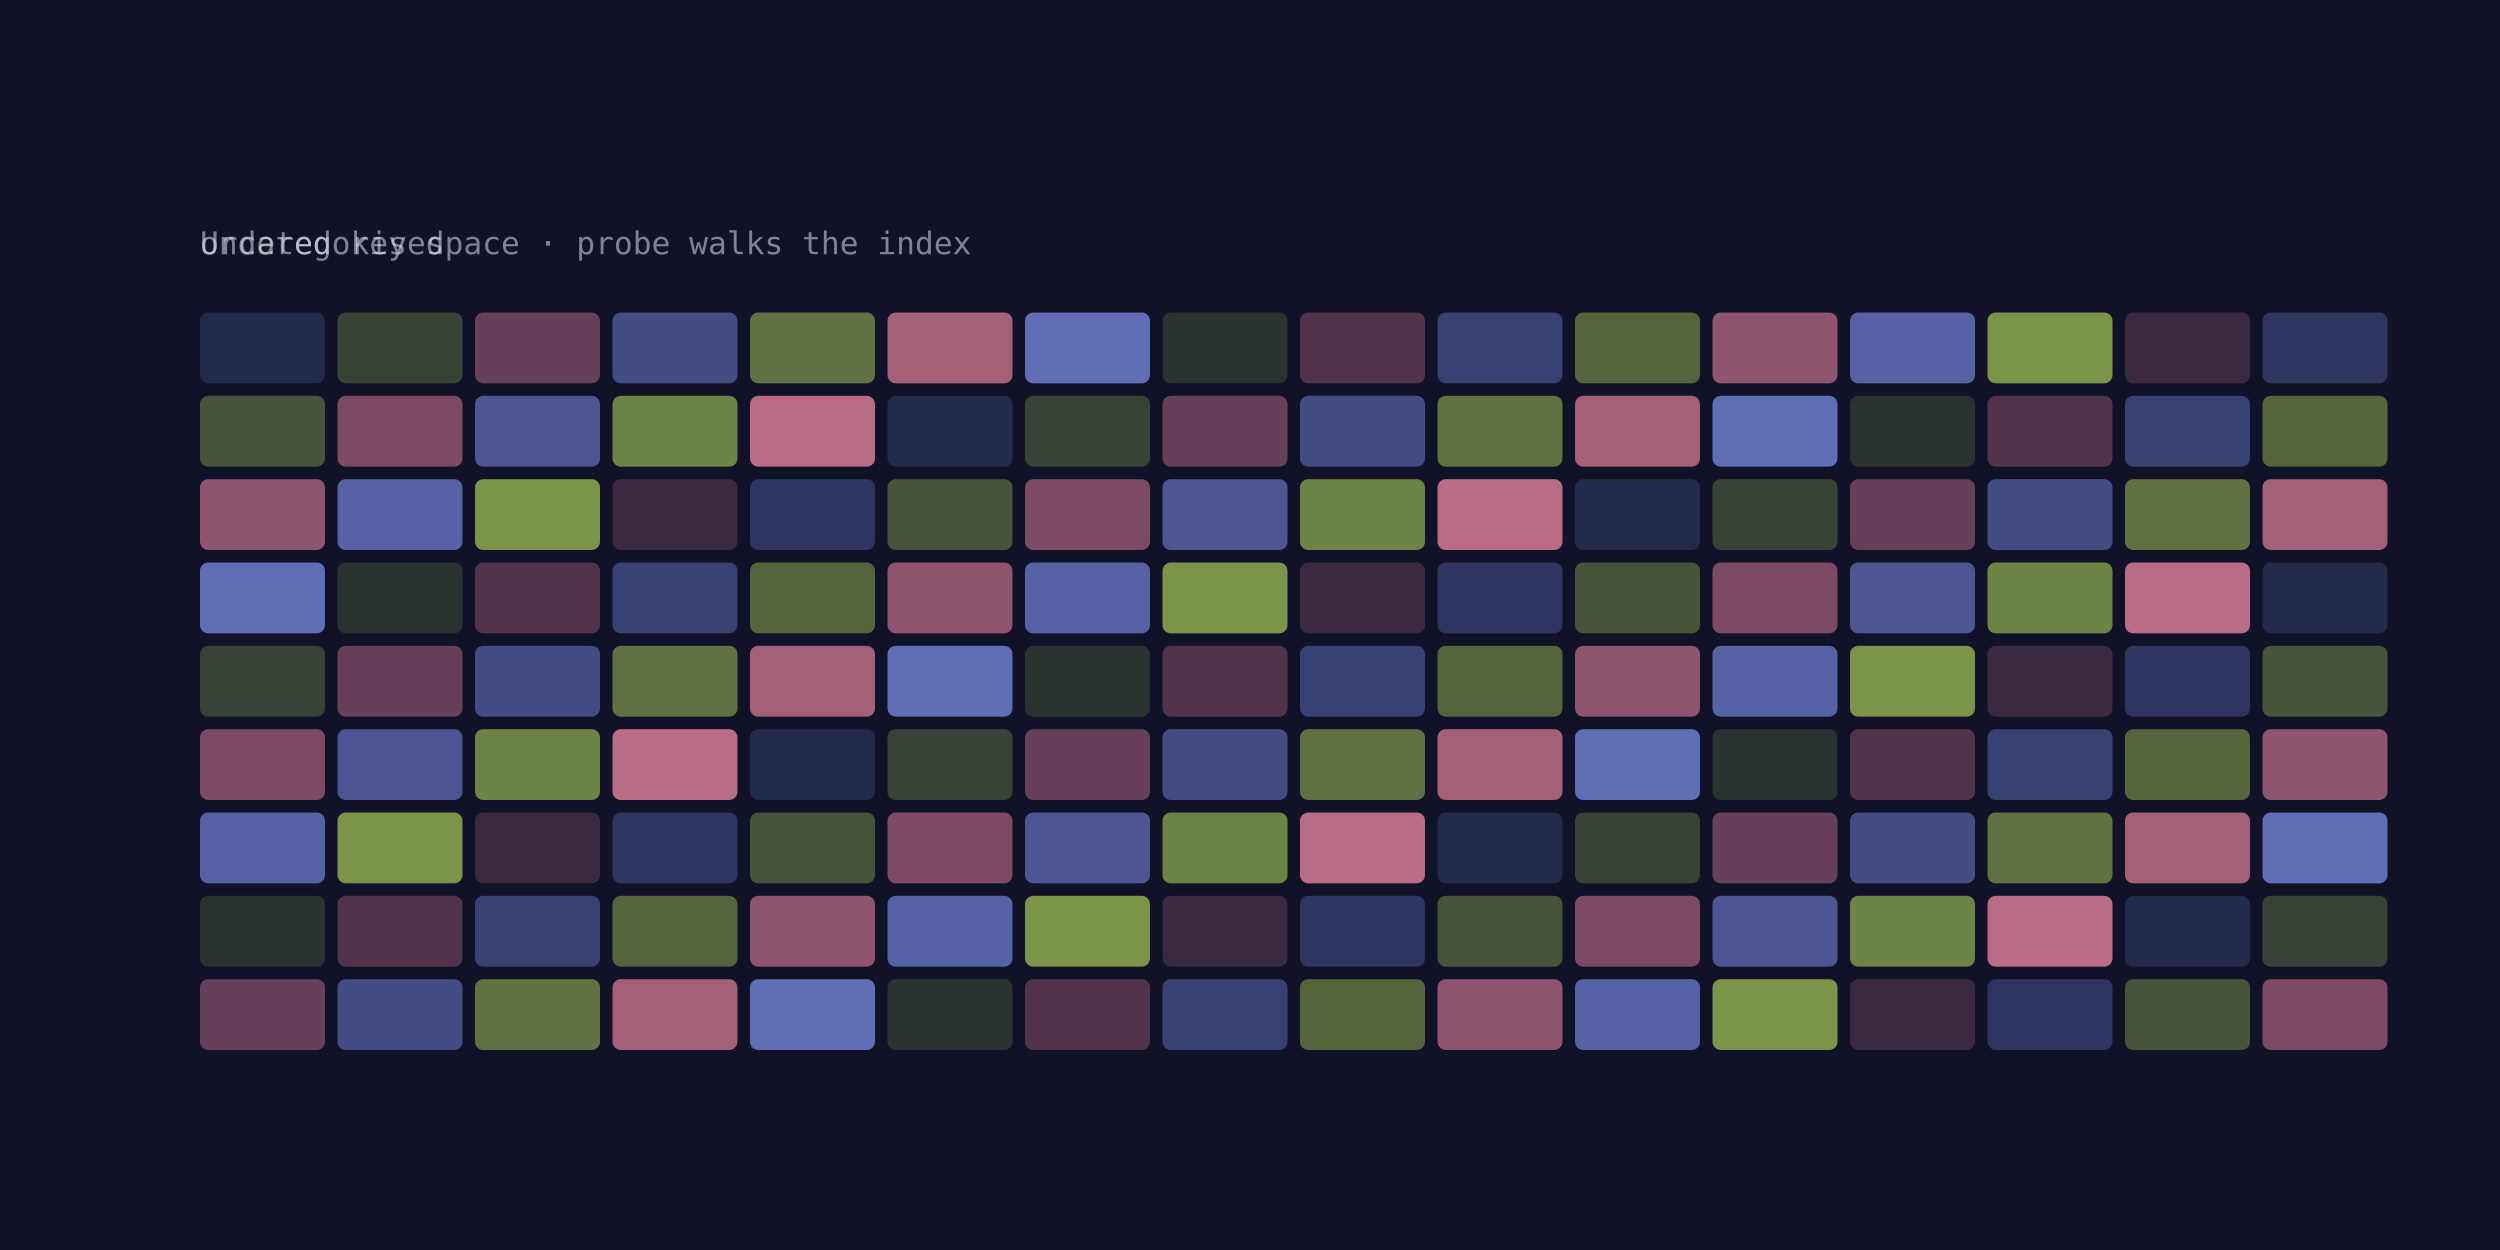
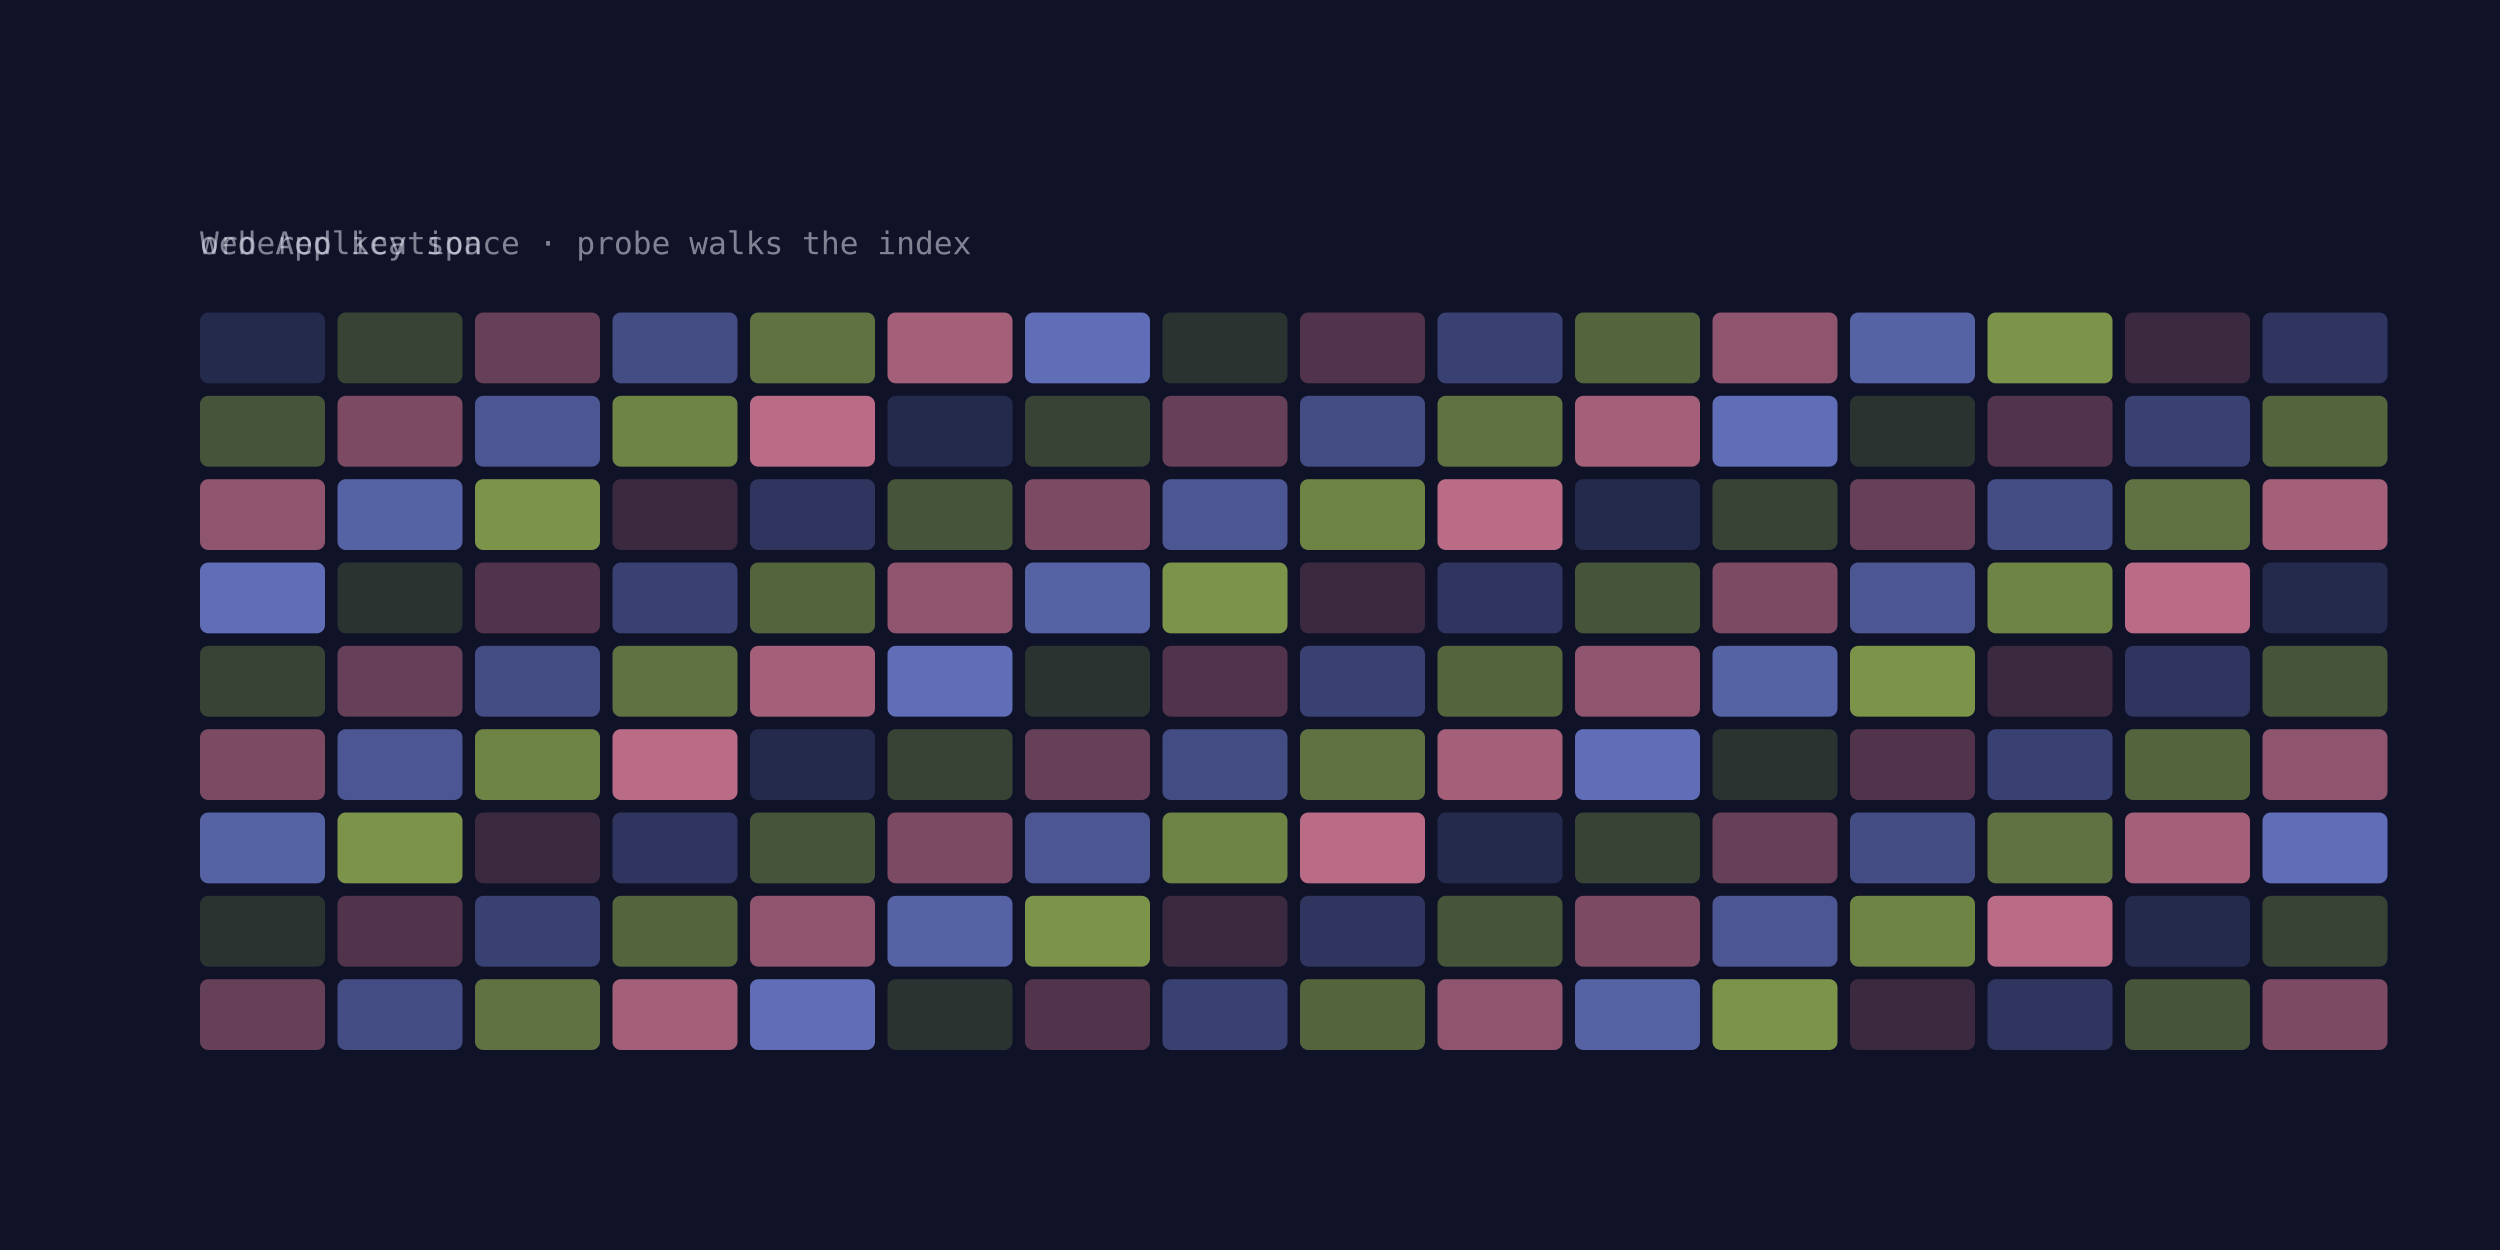
<svg xmlns="http://www.w3.org/2000/svg" viewBox="0 0 1200 600" width="1200" height="600" role="img" aria-label="gh0st-website domain model">
  <rect width="1200" height="600" fill="#101228" />
  <defs>
    <linearGradient id="gd" x1="0" y1="0" x2="1" y2="1">
      <stop offset="0%" stop-color="#8093f1" />
      <stop offset="100%" stop-color="#a7c957" />
    </linearGradient>
  </defs>
  <rect x="96.00" y="150.00" width="60.00" height="34.00" rx="4.00" fill="#8093f1" opacity="0.18" />
  <rect x="162.00" y="150.00" width="60.00" height="34.00" rx="4.00" fill="#a7c957" opacity="0.27" />
  <rect x="228.00" y="150.00" width="60.00" height="34.00" rx="4.00" fill="#ff8fab" opacity="0.36" />
  <rect x="294.00" y="150.00" width="60.00" height="34.00" rx="4.00" fill="#8093f1" opacity="0.45" />
  <rect x="360.00" y="150.00" width="60.00" height="34.00" rx="4.00" fill="#a7c957" opacity="0.53" />
  <rect x="426.00" y="150.00" width="60.00" height="34.00" rx="4.00" fill="#ff8fab" opacity="0.62" />
  <rect x="492.00" y="150.00" width="60.00" height="34.00" rx="4.00" fill="#8093f1" opacity="0.71" />
  <rect x="558.00" y="150.00" width="60.00" height="34.00" rx="4.00" fill="#a7c957" opacity="0.18" />
  <rect x="624.00" y="150.00" width="60.00" height="34.00" rx="4.00" fill="#ff8fab" opacity="0.27" />
  <rect x="690.00" y="150.00" width="60.00" height="34.00" rx="4.00" fill="#8093f1" opacity="0.36" />
  <rect x="756.00" y="150.00" width="60.00" height="34.00" rx="4.00" fill="#a7c957" opacity="0.45" />
  <rect x="822.00" y="150.00" width="60.00" height="34.00" rx="4.00" fill="#ff8fab" opacity="0.53" />
  <rect x="888.00" y="150.00" width="60.00" height="34.00" rx="4.00" fill="#8093f1" opacity="0.62" />
  <rect x="954.00" y="150.00" width="60.00" height="34.00" rx="4.00" fill="#a7c957" opacity="0.71" />
  <rect x="1020.00" y="150.00" width="60.00" height="34.00" rx="4.00" fill="#ff8fab" opacity="0.18" />
  <rect x="1086.00" y="150.00" width="60.00" height="34.00" rx="4.00" fill="#8093f1" opacity="0.27" />
  <rect x="96.00" y="190.00" width="60.00" height="34.00" rx="4.00" fill="#a7c957" opacity="0.36" />
  <rect x="162.00" y="190.00" width="60.00" height="34.00" rx="4.00" fill="#ff8fab" opacity="0.45" />
  <rect x="228.00" y="190.00" width="60.00" height="34.00" rx="4.00" fill="#8093f1" opacity="0.53" />
  <rect x="294.00" y="190.00" width="60.00" height="34.00" rx="4.00" fill="#a7c957" opacity="0.62" />
  <rect x="360.00" y="190.00" width="60.00" height="34.00" rx="4.00" fill="#ff8fab" opacity="0.71" />
  <rect x="426.00" y="190.00" width="60.00" height="34.00" rx="4.00" fill="#8093f1" opacity="0.18" />
  <rect x="492.00" y="190.00" width="60.00" height="34.00" rx="4.00" fill="#a7c957" opacity="0.27" />
  <rect x="558.00" y="190.00" width="60.00" height="34.00" rx="4.00" fill="#ff8fab" opacity="0.36" />
  <rect x="624.00" y="190.00" width="60.00" height="34.00" rx="4.00" fill="#8093f1" opacity="0.45" />
  <rect x="690.00" y="190.00" width="60.00" height="34.00" rx="4.00" fill="#a7c957" opacity="0.53" />
  <rect x="756.00" y="190.00" width="60.00" height="34.00" rx="4.00" fill="#ff8fab" opacity="0.62" />
  <rect x="822.00" y="190.00" width="60.00" height="34.00" rx="4.00" fill="#8093f1" opacity="0.71" />
  <rect x="888.00" y="190.00" width="60.00" height="34.00" rx="4.00" fill="#a7c957" opacity="0.18" />
  <rect x="954.00" y="190.00" width="60.00" height="34.00" rx="4.00" fill="#ff8fab" opacity="0.27" />
  <rect x="1020.00" y="190.00" width="60.00" height="34.00" rx="4.00" fill="#8093f1" opacity="0.36" />
  <rect x="1086.00" y="190.00" width="60.00" height="34.00" rx="4.00" fill="#a7c957" opacity="0.45" />
  <rect x="96.00" y="230.00" width="60.00" height="34.00" rx="4.00" fill="#ff8fab" opacity="0.53" />
  <rect x="162.00" y="230.00" width="60.00" height="34.00" rx="4.00" fill="#8093f1" opacity="0.62" />
  <rect x="228.00" y="230.00" width="60.00" height="34.00" rx="4.00" fill="#a7c957" opacity="0.71" />
  <rect x="294.00" y="230.00" width="60.00" height="34.00" rx="4.00" fill="#ff8fab" opacity="0.18" />
  <rect x="360.00" y="230.00" width="60.00" height="34.00" rx="4.00" fill="#8093f1" opacity="0.27" />
  <rect x="426.00" y="230.00" width="60.00" height="34.00" rx="4.00" fill="#a7c957" opacity="0.36" />
  <rect x="492.00" y="230.00" width="60.00" height="34.00" rx="4.00" fill="#ff8fab" opacity="0.45" />
  <rect x="558.00" y="230.00" width="60.00" height="34.00" rx="4.00" fill="#8093f1" opacity="0.53" />
  <rect x="624.00" y="230.00" width="60.00" height="34.00" rx="4.00" fill="#a7c957" opacity="0.62" />
  <rect x="690.00" y="230.00" width="60.00" height="34.00" rx="4.00" fill="#ff8fab" opacity="0.71" />
  <rect x="756.00" y="230.00" width="60.00" height="34.00" rx="4.00" fill="#8093f1" opacity="0.18" />
  <rect x="822.00" y="230.00" width="60.00" height="34.00" rx="4.00" fill="#a7c957" opacity="0.27" />
  <rect x="888.00" y="230.00" width="60.00" height="34.00" rx="4.00" fill="#ff8fab" opacity="0.36" />
  <rect x="954.00" y="230.00" width="60.00" height="34.00" rx="4.00" fill="#8093f1" opacity="0.45" />
  <rect x="1020.00" y="230.00" width="60.00" height="34.00" rx="4.00" fill="#a7c957" opacity="0.53" />
  <rect x="1086.00" y="230.00" width="60.00" height="34.00" rx="4.00" fill="#ff8fab" opacity="0.62" />
  <rect x="96.00" y="270.00" width="60.00" height="34.00" rx="4.00" fill="#8093f1" opacity="0.71" />
  <rect x="162.00" y="270.00" width="60.00" height="34.00" rx="4.00" fill="#a7c957" opacity="0.18" />
  <rect x="228.00" y="270.00" width="60.00" height="34.00" rx="4.00" fill="#ff8fab" opacity="0.27" />
  <rect x="294.00" y="270.00" width="60.00" height="34.00" rx="4.00" fill="#8093f1" opacity="0.36" />
  <rect x="360.00" y="270.00" width="60.00" height="34.00" rx="4.00" fill="#a7c957" opacity="0.45" />
  <rect x="426.00" y="270.00" width="60.00" height="34.00" rx="4.00" fill="#ff8fab" opacity="0.53" />
  <rect x="492.00" y="270.00" width="60.00" height="34.00" rx="4.00" fill="#8093f1" opacity="0.62" />
  <rect x="558.00" y="270.00" width="60.00" height="34.00" rx="4.00" fill="#a7c957" opacity="0.71" />
  <rect x="624.00" y="270.00" width="60.00" height="34.00" rx="4.00" fill="#ff8fab" opacity="0.18" />
  <rect x="690.00" y="270.00" width="60.00" height="34.00" rx="4.00" fill="#8093f1" opacity="0.27" />
  <rect x="756.00" y="270.00" width="60.00" height="34.00" rx="4.00" fill="#a7c957" opacity="0.36" />
  <rect x="822.00" y="270.00" width="60.00" height="34.00" rx="4.00" fill="#ff8fab" opacity="0.45" />
  <rect x="888.00" y="270.00" width="60.00" height="34.00" rx="4.00" fill="#8093f1" opacity="0.53" />
  <rect x="954.00" y="270.00" width="60.00" height="34.00" rx="4.00" fill="#a7c957" opacity="0.62" />
  <rect x="1020.00" y="270.00" width="60.00" height="34.00" rx="4.00" fill="#ff8fab" opacity="0.71" />
  <rect x="1086.00" y="270.00" width="60.00" height="34.00" rx="4.00" fill="#8093f1" opacity="0.18" />
  <rect x="96.00" y="310.00" width="60.00" height="34.00" rx="4.00" fill="#a7c957" opacity="0.27" />
  <rect x="162.00" y="310.00" width="60.00" height="34.00" rx="4.00" fill="#ff8fab" opacity="0.36" />
  <rect x="228.00" y="310.00" width="60.00" height="34.00" rx="4.00" fill="#8093f1" opacity="0.45" />
  <rect x="294.00" y="310.00" width="60.00" height="34.00" rx="4.00" fill="#a7c957" opacity="0.53" />
  <rect x="360.00" y="310.00" width="60.00" height="34.00" rx="4.00" fill="#ff8fab" opacity="0.62" />
  <rect x="426.00" y="310.00" width="60.00" height="34.00" rx="4.00" fill="#8093f1" opacity="0.71" />
  <rect x="492.00" y="310.00" width="60.00" height="34.00" rx="4.00" fill="#a7c957" opacity="0.18" />
  <rect x="558.00" y="310.00" width="60.00" height="34.00" rx="4.00" fill="#ff8fab" opacity="0.27" />
  <rect x="624.00" y="310.00" width="60.00" height="34.00" rx="4.00" fill="#8093f1" opacity="0.36" />
  <rect x="690.00" y="310.00" width="60.00" height="34.00" rx="4.00" fill="#a7c957" opacity="0.45" />
  <rect x="756.00" y="310.00" width="60.00" height="34.00" rx="4.00" fill="#ff8fab" opacity="0.53" />
  <rect x="822.00" y="310.00" width="60.00" height="34.00" rx="4.00" fill="#8093f1" opacity="0.62" />
  <rect x="888.00" y="310.00" width="60.00" height="34.00" rx="4.00" fill="#a7c957" opacity="0.71" />
  <rect x="954.00" y="310.00" width="60.00" height="34.00" rx="4.00" fill="#ff8fab" opacity="0.18" />
  <rect x="1020.00" y="310.00" width="60.00" height="34.00" rx="4.00" fill="#8093f1" opacity="0.27" />
  <rect x="1086.00" y="310.00" width="60.00" height="34.00" rx="4.00" fill="#a7c957" opacity="0.36" />
  <rect x="96.00" y="350.00" width="60.00" height="34.00" rx="4.00" fill="#ff8fab" opacity="0.45" />
  <rect x="162.00" y="350.00" width="60.00" height="34.00" rx="4.00" fill="#8093f1" opacity="0.53" />
  <rect x="228.00" y="350.00" width="60.00" height="34.00" rx="4.00" fill="#a7c957" opacity="0.62" />
  <rect x="294.00" y="350.00" width="60.00" height="34.00" rx="4.00" fill="#ff8fab" opacity="0.71" />
  <rect x="360.00" y="350.00" width="60.00" height="34.00" rx="4.00" fill="#8093f1" opacity="0.18" />
  <rect x="426.00" y="350.00" width="60.00" height="34.00" rx="4.00" fill="#a7c957" opacity="0.27" />
  <rect x="492.00" y="350.00" width="60.00" height="34.00" rx="4.00" fill="#ff8fab" opacity="0.36" />
  <rect x="558.00" y="350.00" width="60.00" height="34.00" rx="4.00" fill="#8093f1" opacity="0.45" />
  <rect x="624.00" y="350.00" width="60.00" height="34.00" rx="4.00" fill="#a7c957" opacity="0.53" />
  <rect x="690.00" y="350.00" width="60.00" height="34.00" rx="4.00" fill="#ff8fab" opacity="0.62" />
  <rect x="756.00" y="350.00" width="60.00" height="34.00" rx="4.00" fill="#8093f1" opacity="0.71" />
  <rect x="822.00" y="350.00" width="60.00" height="34.00" rx="4.00" fill="#a7c957" opacity="0.18" />
  <rect x="888.00" y="350.00" width="60.00" height="34.00" rx="4.00" fill="#ff8fab" opacity="0.27" />
  <rect x="954.00" y="350.00" width="60.00" height="34.00" rx="4.00" fill="#8093f1" opacity="0.36" />
  <rect x="1020.00" y="350.00" width="60.00" height="34.00" rx="4.00" fill="#a7c957" opacity="0.45" />
  <rect x="1086.00" y="350.00" width="60.00" height="34.00" rx="4.00" fill="#ff8fab" opacity="0.53" />
  <rect x="96.00" y="390.00" width="60.00" height="34.00" rx="4.00" fill="#8093f1" opacity="0.62" />
  <rect x="162.00" y="390.00" width="60.00" height="34.00" rx="4.00" fill="#a7c957" opacity="0.71" />
  <rect x="228.00" y="390.00" width="60.00" height="34.00" rx="4.00" fill="#ff8fab" opacity="0.18" />
  <rect x="294.00" y="390.00" width="60.00" height="34.00" rx="4.00" fill="#8093f1" opacity="0.27" />
  <rect x="360.00" y="390.00" width="60.00" height="34.00" rx="4.00" fill="#a7c957" opacity="0.36" />
  <rect x="426.00" y="390.00" width="60.00" height="34.00" rx="4.00" fill="#ff8fab" opacity="0.45" />
  <rect x="492.00" y="390.00" width="60.00" height="34.00" rx="4.00" fill="#8093f1" opacity="0.53" />
  <rect x="558.00" y="390.00" width="60.00" height="34.00" rx="4.00" fill="#a7c957" opacity="0.62" />
  <rect x="624.00" y="390.00" width="60.00" height="34.00" rx="4.00" fill="#ff8fab" opacity="0.71" />
  <rect x="690.00" y="390.00" width="60.00" height="34.00" rx="4.00" fill="#8093f1" opacity="0.18" />
  <rect x="756.00" y="390.00" width="60.00" height="34.00" rx="4.00" fill="#a7c957" opacity="0.27" />
  <rect x="822.00" y="390.00" width="60.00" height="34.00" rx="4.00" fill="#ff8fab" opacity="0.36" />
  <rect x="888.00" y="390.00" width="60.00" height="34.00" rx="4.00" fill="#8093f1" opacity="0.45" />
  <rect x="954.00" y="390.00" width="60.00" height="34.00" rx="4.00" fill="#a7c957" opacity="0.53" />
  <rect x="1020.00" y="390.00" width="60.00" height="34.00" rx="4.00" fill="#ff8fab" opacity="0.62" />
  <rect x="1086.00" y="390.00" width="60.00" height="34.00" rx="4.00" fill="#8093f1" opacity="0.71" />
  <rect x="96.00" y="430.00" width="60.00" height="34.00" rx="4.00" fill="#a7c957" opacity="0.18" />
  <rect x="162.00" y="430.00" width="60.00" height="34.00" rx="4.00" fill="#ff8fab" opacity="0.27" />
  <rect x="228.00" y="430.00" width="60.00" height="34.00" rx="4.00" fill="#8093f1" opacity="0.36" />
  <rect x="294.00" y="430.00" width="60.00" height="34.00" rx="4.00" fill="#a7c957" opacity="0.45" />
  <rect x="360.00" y="430.00" width="60.00" height="34.00" rx="4.00" fill="#ff8fab" opacity="0.53" />
  <rect x="426.00" y="430.00" width="60.00" height="34.00" rx="4.00" fill="#8093f1" opacity="0.62" />
  <rect x="492.00" y="430.00" width="60.00" height="34.00" rx="4.00" fill="#a7c957" opacity="0.71" />
  <rect x="558.00" y="430.00" width="60.00" height="34.00" rx="4.00" fill="#ff8fab" opacity="0.18" />
  <rect x="624.00" y="430.00" width="60.00" height="34.00" rx="4.00" fill="#8093f1" opacity="0.27" />
  <rect x="690.00" y="430.00" width="60.00" height="34.00" rx="4.00" fill="#a7c957" opacity="0.36" />
  <rect x="756.00" y="430.00" width="60.00" height="34.00" rx="4.00" fill="#ff8fab" opacity="0.45" />
  <rect x="822.00" y="430.00" width="60.00" height="34.00" rx="4.00" fill="#8093f1" opacity="0.53" />
  <rect x="888.00" y="430.00" width="60.00" height="34.00" rx="4.00" fill="#a7c957" opacity="0.62" />
  <rect x="954.00" y="430.00" width="60.00" height="34.00" rx="4.00" fill="#ff8fab" opacity="0.71" />
  <rect x="1020.00" y="430.00" width="60.00" height="34.00" rx="4.00" fill="#8093f1" opacity="0.18" />
  <rect x="1086.00" y="430.00" width="60.00" height="34.00" rx="4.00" fill="#a7c957" opacity="0.27" />
  <rect x="96.00" y="470.00" width="60.00" height="34.00" rx="4.00" fill="#ff8fab" opacity="0.36" />
  <rect x="162.00" y="470.00" width="60.00" height="34.00" rx="4.00" fill="#8093f1" opacity="0.45" />
  <rect x="228.00" y="470.00" width="60.00" height="34.00" rx="4.00" fill="#a7c957" opacity="0.53" />
  <rect x="294.00" y="470.00" width="60.00" height="34.00" rx="4.00" fill="#ff8fab" opacity="0.62" />
  <rect x="360.00" y="470.00" width="60.00" height="34.00" rx="4.00" fill="#8093f1" opacity="0.71" />
  <rect x="426.00" y="470.00" width="60.00" height="34.00" rx="4.00" fill="#a7c957" opacity="0.18" />
  <rect x="492.00" y="470.00" width="60.00" height="34.00" rx="4.00" fill="#ff8fab" opacity="0.27" />
  <rect x="558.00" y="470.00" width="60.00" height="34.00" rx="4.00" fill="#8093f1" opacity="0.36" />
  <rect x="624.00" y="470.00" width="60.00" height="34.00" rx="4.00" fill="#a7c957" opacity="0.45" />
  <rect x="690.00" y="470.00" width="60.00" height="34.00" rx="4.00" fill="#ff8fab" opacity="0.53" />
  <rect x="756.00" y="470.00" width="60.00" height="34.00" rx="4.00" fill="#8093f1" opacity="0.62" />
  <rect x="822.00" y="470.00" width="60.00" height="34.00" rx="4.00" fill="#a7c957" opacity="0.71" />
  <rect x="888.00" y="470.00" width="60.00" height="34.00" rx="4.00" fill="#ff8fab" opacity="0.18" />
  <rect x="954.00" y="470.00" width="60.00" height="34.00" rx="4.00" fill="#8093f1" opacity="0.27" />
  <rect x="1020.00" y="470.00" width="60.00" height="34.00" rx="4.00" fill="#a7c957" opacity="0.36" />
  <rect x="1086.00" y="470.00" width="60.00" height="34.00" rx="4.00" fill="#ff8fab" opacity="0.45" />
  <text x="96" y="122" font-family="ui-monospace,Menlo,monospace" font-size="15" fill="rgba(242,242,255,0.500)">ordered key space · probe walks the index</text>
-   <text x="96" y="122" font-family="ui-monospace,Menlo,monospace" font-size="15" fill="rgba(242,242,255,0.500)">Uncategorised</text>
+   <text x="96" y="122" font-family="ui-monospace,Menlo,monospace" font-size="15" fill="rgba(242,242,255,0.500)">Web Application</text>
</svg>
